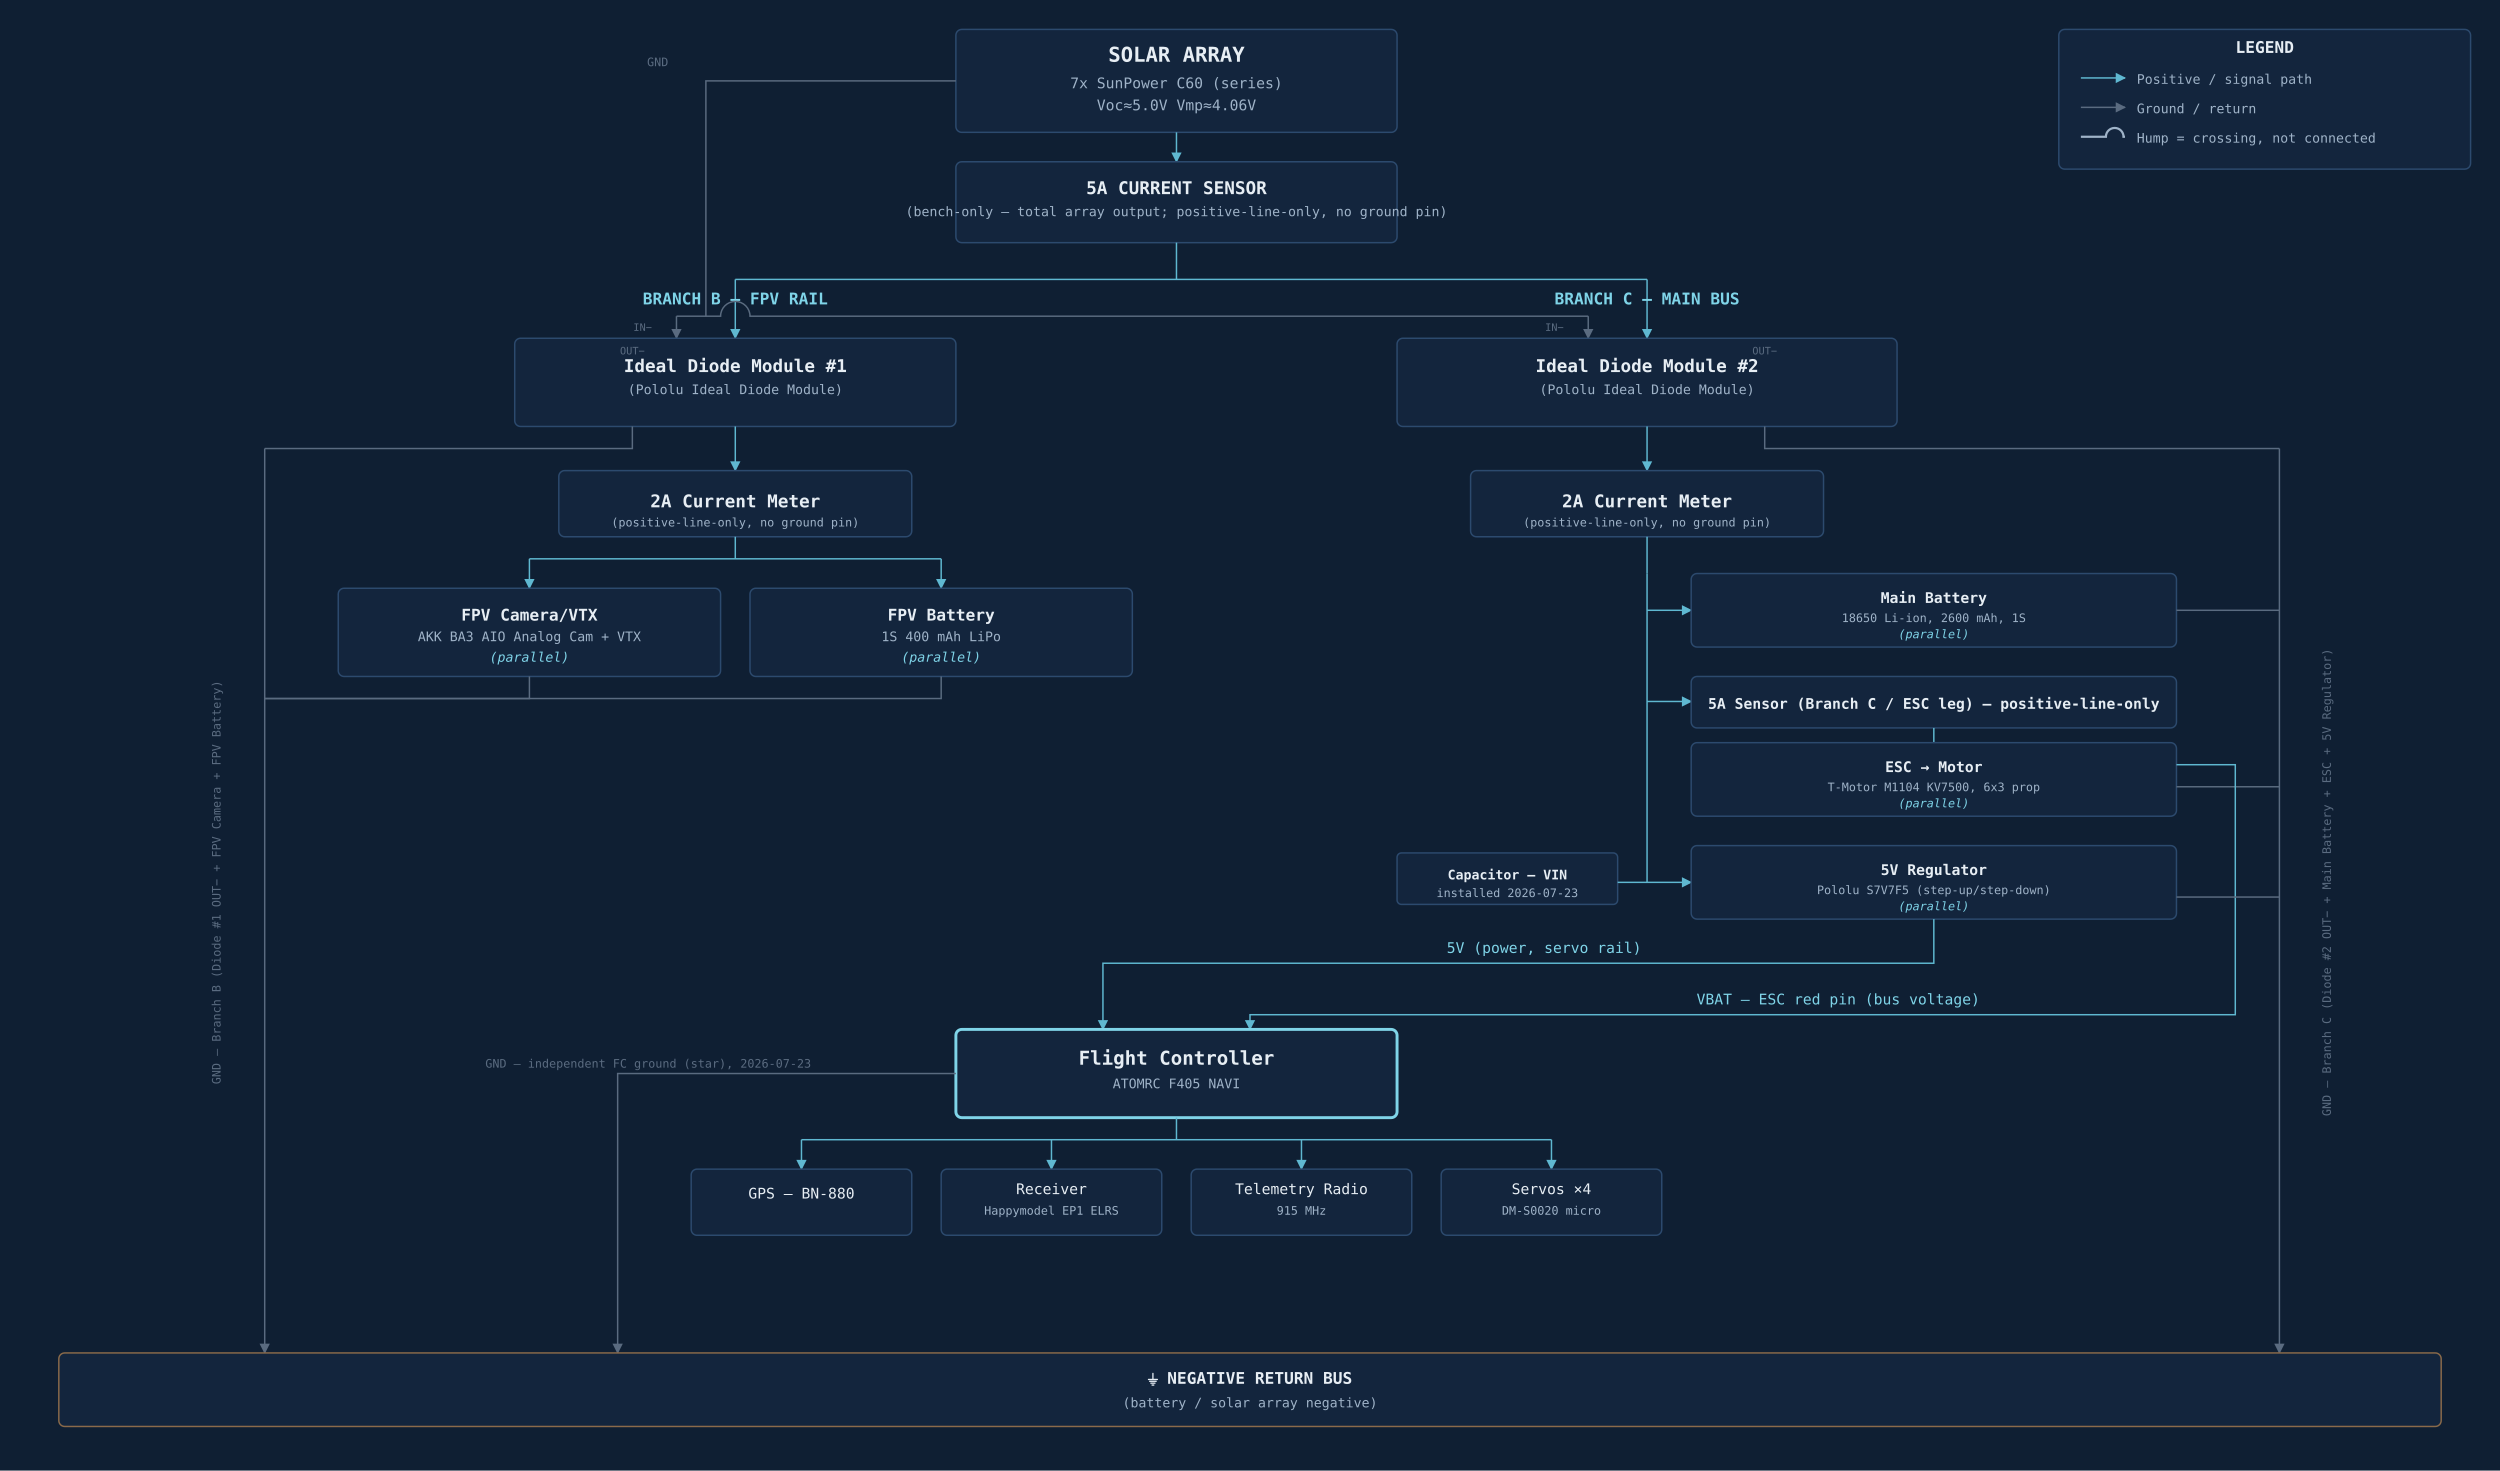
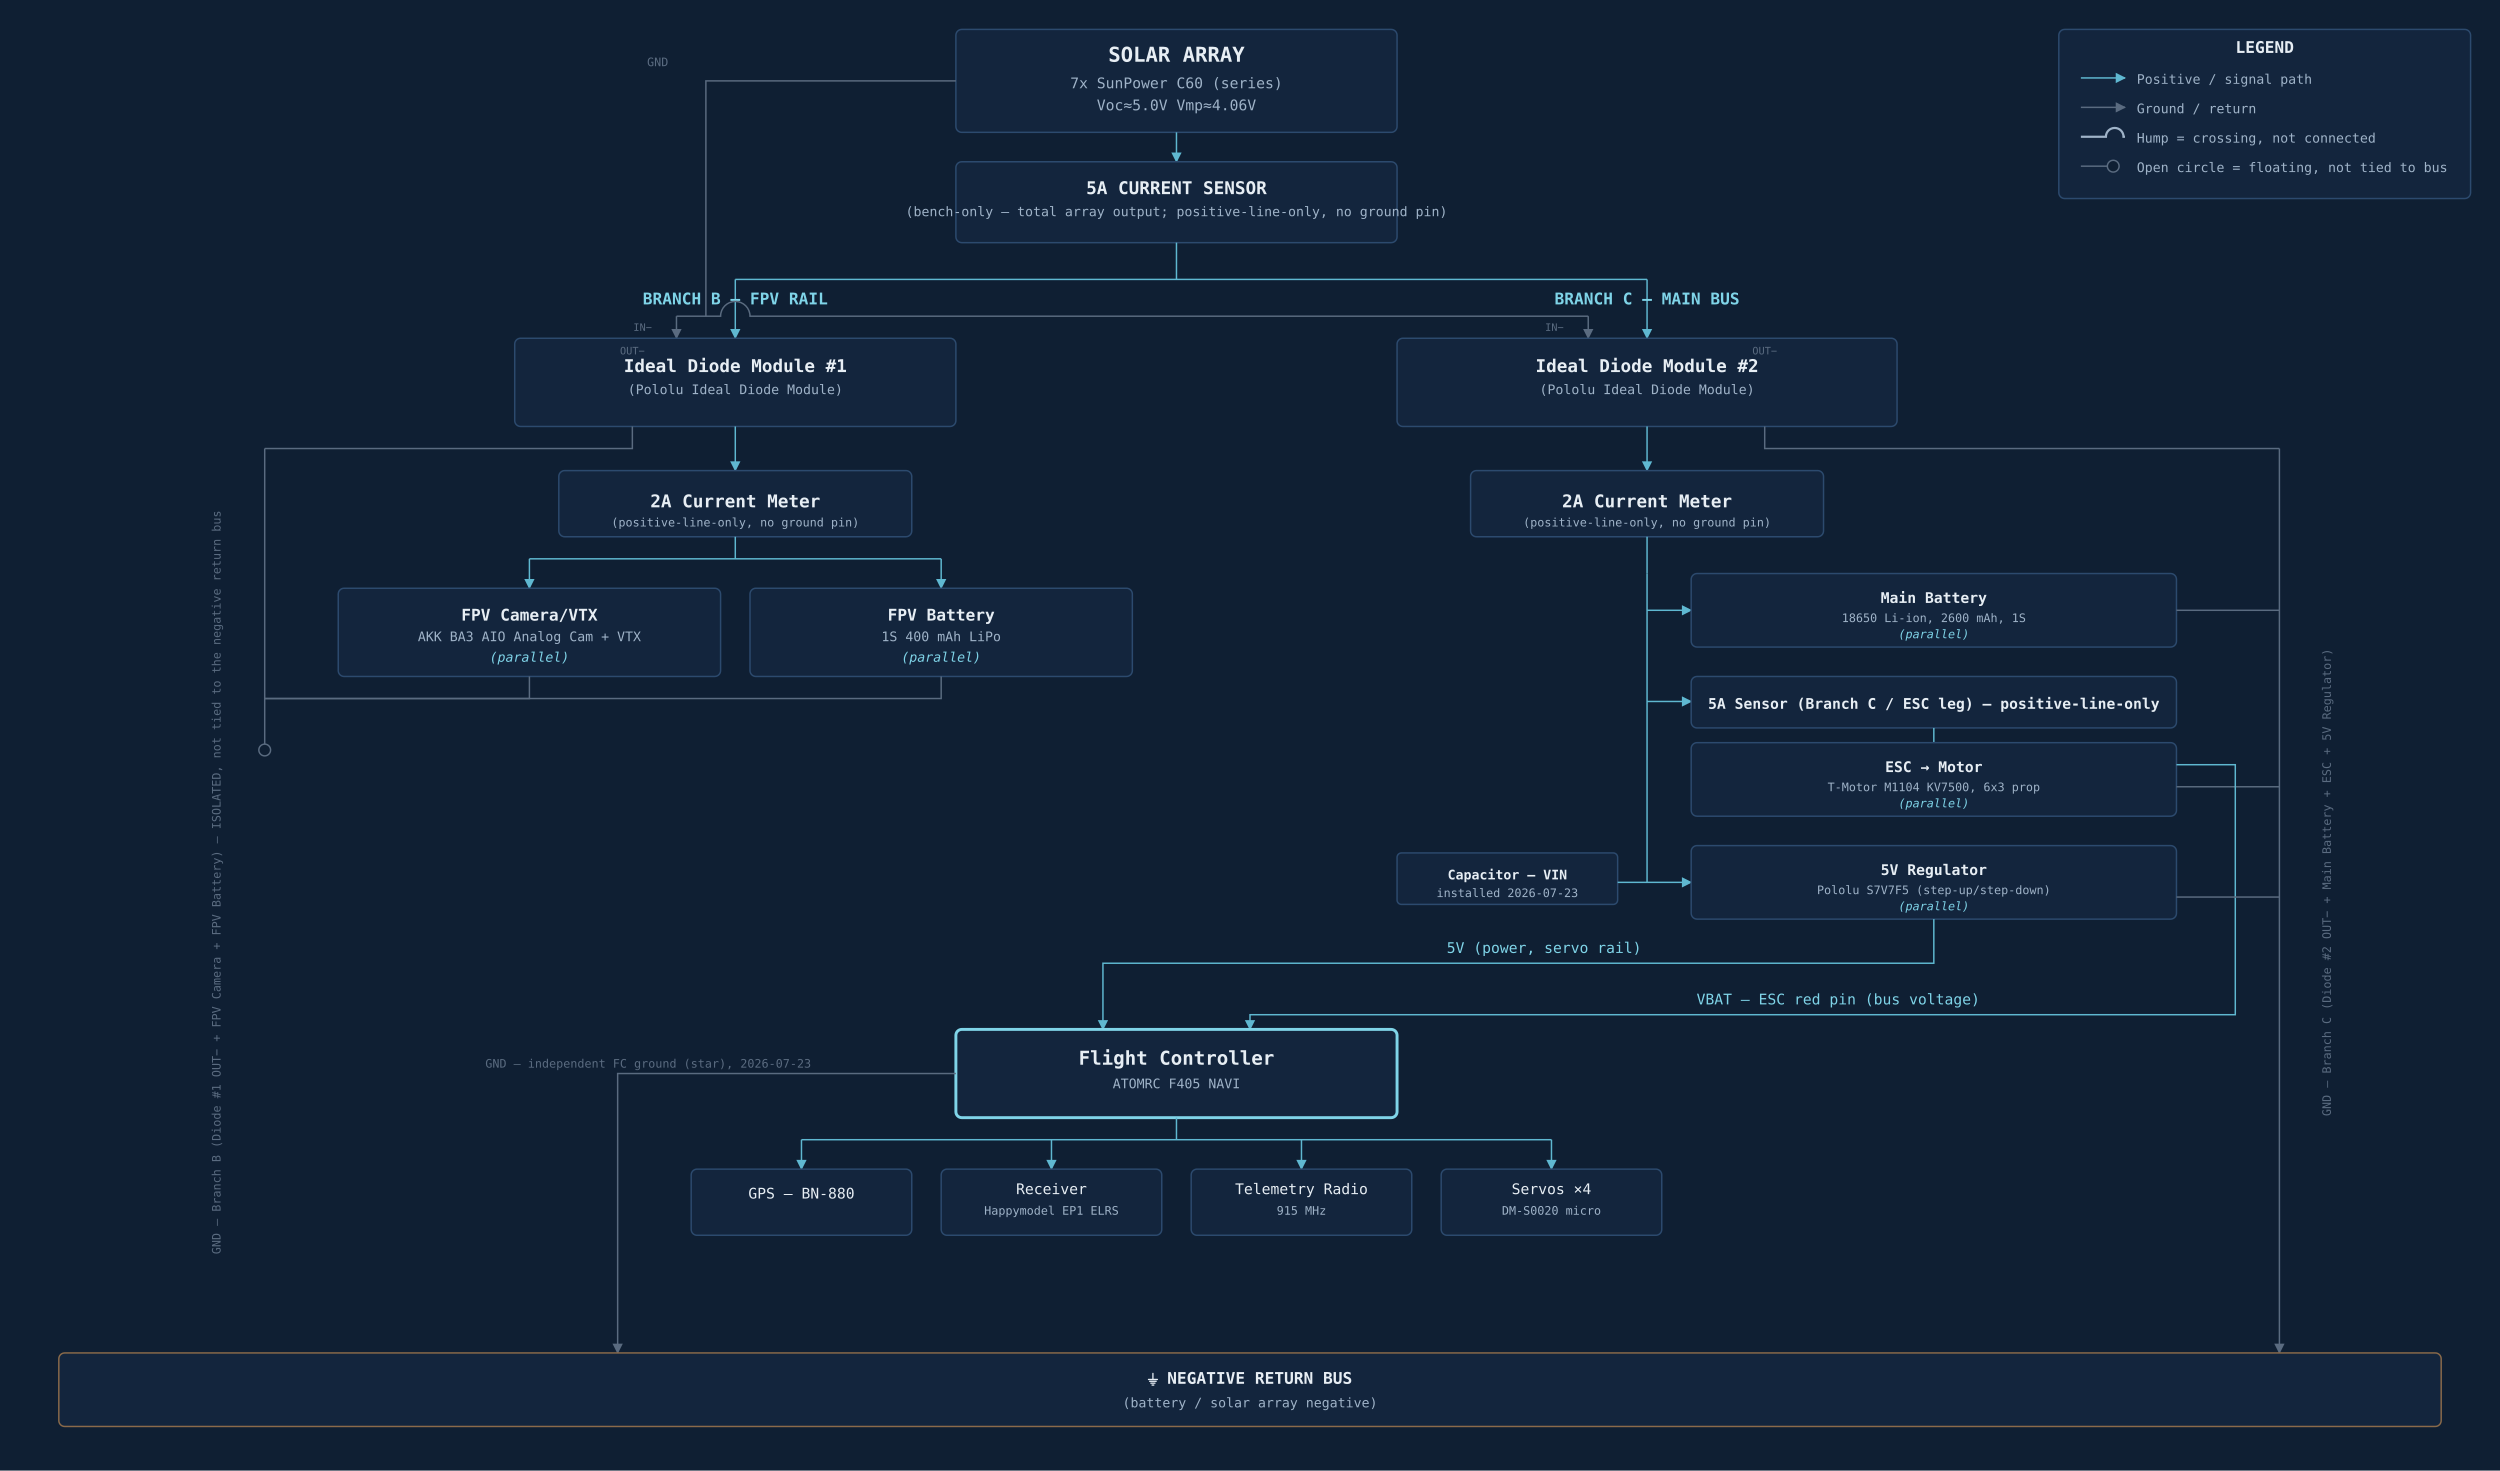
<svg xmlns="http://www.w3.org/2000/svg" viewBox="0 0 1700 1000" font-family="Menlo, Consolas, monospace">
  <defs>
    <marker id="arrow" viewBox="0 0 10 10" refX="9" refY="5" markerWidth="7" markerHeight="7" orient="auto-start-reverse">
      <path d="M 0 0 L 10 5 L 0 10 z" fill="#5fb8d1" />
    </marker>
    <marker id="arrow-gray" viewBox="0 0 10 10" refX="9" refY="5" markerWidth="7" markerHeight="7" orient="auto-start-reverse">
      <path d="M 0 0 L 10 5 L 0 10 z" fill="#5a6b80" />
    </marker>
  </defs>
  <rect x="0" y="0" width="1700" height="1000" fill="#0f1f33" />
-   <rect x="1400" y="20" width="280" height="95" rx="4" fill="#13253d" stroke="#2c4a6e" />
+   <rect x="1400" y="20" width="280" height="115" rx="4" fill="#13253d" stroke="#2c4a6e" />
  <text x="1540" y="36" fill="#e7eef4" font-size="11" font-weight="bold" text-anchor="middle">LEGEND</text>
  <line x1="1415" y1="53" x2="1445" y2="53" stroke="#5fb8d1" marker-end="url(#arrow)" />
  <text x="1453" y="57" fill="#9fb3c8" font-size="9">Positive / signal path</text>
  <line x1="1415" y1="73" x2="1445" y2="73" stroke="#5a6b80" marker-end="url(#arrow-gray)" />
  <text x="1453" y="77" fill="#9fb3c8" font-size="9">Ground / return</text>
  <path d="M 1415 93 L 1432 93 A 6,6 0 0 1 1444 93 L 1445 93" fill="none" stroke="#9fb3c8" stroke-width="1.5" />
  <text x="1453" y="97" fill="#9fb3c8" font-size="9">Hump = crossing, not connected</text>
+   <line x1="1415" y1="113" x2="1437" y2="113" stroke="#5a6b80" />
+   <circle cx="1437" cy="113" r="4" fill="#0f1f33" stroke="#5a6b80" />
+   <text x="1453" y="117" fill="#9fb3c8" font-size="9">Open circle = floating, not tied to bus</text>
  <rect x="650" y="20" width="300" height="70" rx="4" fill="#13253d" stroke="#2c4a6e" />
  <text x="800" y="42" fill="#e7eef4" font-size="14" font-weight="bold" text-anchor="middle">SOLAR ARRAY</text>
  <text x="800" y="60" fill="#9fb3c8" font-size="10" text-anchor="middle">7x SunPower C60 (series)</text>
  <text x="800" y="75" fill="#9fb3c8" font-size="10" text-anchor="middle">Voc≈5.0V  Vmp≈4.06V</text>
  <line x1="800" y1="90" x2="800" y2="110" stroke="#5fb8d1" marker-end="url(#arrow)" />
  <polyline points="650,55 480,55 480,215" fill="none" stroke="#5a6b80" />
  <text x="440" y="45" fill="#5a6b80" font-size="8">GND</text>
  <rect x="650" y="110" width="300" height="55" rx="4" fill="#13253d" stroke="#2c4a6e" />
  <text x="800" y="132" fill="#e7eef4" font-size="12" font-weight="bold" text-anchor="middle">5A CURRENT SENSOR</text>
  <text x="800" y="147" fill="#9fb3c8" font-size="9" text-anchor="middle">(bench-only — total array output; positive-line-only, no ground pin)</text>
  <line x1="800" y1="165" x2="800" y2="190" stroke="#5fb8d1" />
  <line x1="500" y1="190" x2="1120" y2="190" stroke="#5fb8d1" />
  <line x1="500" y1="190" x2="500" y2="230" stroke="#5fb8d1" marker-end="url(#arrow)" />
  <line x1="1120" y1="190" x2="1120" y2="230" stroke="#5fb8d1" marker-end="url(#arrow)" />
  <text x="500" y="207" fill="#7fd4e8" font-size="11" font-weight="bold" text-anchor="middle">BRANCH B — FPV RAIL</text>
  <text x="1120" y="207" fill="#7fd4e8" font-size="11" font-weight="bold" text-anchor="middle">BRANCH C — MAIN BUS</text>
  <path d="M 460,215 L 490,215 A 10,10 0 0 1 510,215 L 1080,215" fill="none" stroke="#5a6b80" />
  <line x1="460" y1="215" x2="460" y2="230" stroke="#5a6b80" marker-end="url(#arrow-gray)" />
  <text x="437" y="225" fill="#5a6b80" font-size="7" text-anchor="middle">IN−</text>
  <line x1="1080" y1="215" x2="1080" y2="230" stroke="#5a6b80" marker-end="url(#arrow-gray)" />
  <text x="1057" y="225" fill="#5a6b80" font-size="7" text-anchor="middle">IN−</text>
  <rect x="350" y="230" width="300" height="60" rx="4" fill="#13253d" stroke="#2c4a6e" />
  <text x="500" y="253" fill="#e7eef4" font-size="12" font-weight="bold" text-anchor="middle">Ideal Diode Module #1</text>
  <text x="500" y="268" fill="#9fb3c8" font-size="9" text-anchor="middle">(Pololu Ideal Diode Module)</text>
  <text x="430" y="241" fill="#5a6b80" font-size="7" text-anchor="middle">OUT−</text>
  <line x1="500" y1="290" x2="500" y2="320" stroke="#5fb8d1" marker-end="url(#arrow)" />
  <path d="M 430,290 L 430,305 L 180,305" fill="none" stroke="#5a6b80" />
  <rect x="380" y="320" width="240" height="45" rx="4" fill="#13253d" stroke="#2c4a6e" />
  <text x="500" y="345" fill="#e7eef4" font-size="12" font-weight="bold" text-anchor="middle">2A Current Meter</text>
  <text x="500" y="358" fill="#9fb3c8" font-size="8" text-anchor="middle">(positive-line-only, no ground pin)</text>
  <line x1="500" y1="365" x2="500" y2="380" stroke="#5fb8d1" />
  <line x1="360" y1="380" x2="640" y2="380" stroke="#5fb8d1" />
  <line x1="360" y1="380" x2="360" y2="400" stroke="#5fb8d1" marker-end="url(#arrow)" />
  <line x1="640" y1="380" x2="640" y2="400" stroke="#5fb8d1" marker-end="url(#arrow)" />
  <rect x="230" y="400" width="260" height="60" rx="4" fill="#13253d" stroke="#2c4a6e" />
  <text x="360" y="422" fill="#e7eef4" font-size="11" font-weight="bold" text-anchor="middle">FPV Camera/VTX</text>
  <text x="360" y="436" fill="#9fb3c8" font-size="9" text-anchor="middle">AKK BA3 AIO Analog Cam + VTX</text>
  <text x="360" y="450" fill="#7fd4e8" font-size="9" font-style="italic" text-anchor="middle">(parallel)</text>
  <rect x="510" y="400" width="260" height="60" rx="4" fill="#13253d" stroke="#2c4a6e" />
  <text x="640" y="422" fill="#e7eef4" font-size="11" font-weight="bold" text-anchor="middle">FPV Battery</text>
  <text x="640" y="436" fill="#9fb3c8" font-size="9" text-anchor="middle">1S 400 mAh LiPo</text>
  <text x="640" y="450" fill="#7fd4e8" font-size="9" font-style="italic" text-anchor="middle">(parallel)</text>
  <path d="M 360,460 L 360,475 L 180,475" fill="none" stroke="#5a6b80" />
  <path d="M 640,460 L 640,475 L 180,475" fill="none" stroke="#5a6b80" />
-   <line x1="180" y1="305" x2="180" y2="920" stroke="#5a6b80" marker-end="url(#arrow-gray)" />
-   <text x="150" y="600" fill="#5a6b80" font-size="8" text-anchor="middle" transform="rotate(-90 150 600)">GND — Branch B (Diode #1 OUT− + FPV Camera + FPV Battery)</text>
+   <line x1="180" y1="305" x2="180" y2="510" stroke="#5a6b80" />
+   <circle cx="180" cy="510" r="4" fill="#0f1f33" stroke="#5a6b80" />
+   <text x="150" y="600" fill="#5a6b80" font-size="8" text-anchor="middle" transform="rotate(-90 150 600)">GND — Branch B (Diode #1 OUT− + FPV Camera + FPV Battery) — ISOLATED, not tied to the negative return bus</text>
  <rect x="950" y="230" width="340" height="60" rx="4" fill="#13253d" stroke="#2c4a6e" />
  <text x="1120" y="253" fill="#e7eef4" font-size="12" font-weight="bold" text-anchor="middle">Ideal Diode Module #2</text>
  <text x="1120" y="268" fill="#9fb3c8" font-size="9" text-anchor="middle">(Pololu Ideal Diode Module)</text>
  <text x="1200" y="241" fill="#5a6b80" font-size="7" text-anchor="middle">OUT−</text>
  <line x1="1120" y1="290" x2="1120" y2="320" stroke="#5fb8d1" marker-end="url(#arrow)" />
  <path d="M 1200,290 L 1200,305 L 1550,305" fill="none" stroke="#5a6b80" />
  <rect x="1000" y="320" width="240" height="45" rx="4" fill="#13253d" stroke="#2c4a6e" />
  <text x="1120" y="345" fill="#e7eef4" font-size="12" font-weight="bold" text-anchor="middle">2A Current Meter</text>
  <text x="1120" y="358" fill="#9fb3c8" font-size="8" text-anchor="middle">(positive-line-only, no ground pin)</text>
  <line x1="1120" y1="365" x2="1120" y2="390" stroke="#5fb8d1" />
  <line x1="1120" y1="390" x2="1120" y2="600" stroke="#5fb8d1" />
  <line x1="1120" y1="415" x2="1150" y2="415" stroke="#5fb8d1" marker-end="url(#arrow)" />
  <line x1="1120" y1="477" x2="1150" y2="477" stroke="#5fb8d1" marker-end="url(#arrow)" />
  <line x1="1120" y1="600" x2="1150" y2="600" stroke="#5fb8d1" marker-end="url(#arrow)" />
  <rect x="1150" y="390" width="330" height="50" rx="4" fill="#13253d" stroke="#2c4a6e" />
  <text x="1315" y="410" fill="#e7eef4" font-size="10" font-weight="bold" text-anchor="middle">Main Battery</text>
  <text x="1315" y="423" fill="#9fb3c8" font-size="8" text-anchor="middle">18650 Li-ion, 2600 mAh, 1S</text>
  <text x="1315" y="434" fill="#7fd4e8" font-size="8" font-style="italic" text-anchor="middle">(parallel)</text>
  <path d="M 1480,415 L 1550,415" fill="none" stroke="#5a6b80" />
  <rect x="1150" y="460" width="330" height="35" rx="4" fill="#13253d" stroke="#2c4a6e" />
  <text x="1315" y="482" fill="#e7eef4" font-size="10" font-weight="bold" text-anchor="middle">5A Sensor (Branch C / ESC leg) — positive-line-only</text>
  <line x1="1315" y1="495" x2="1315" y2="505" stroke="#5fb8d1" />
  <rect x="1150" y="505" width="330" height="50" rx="4" fill="#13253d" stroke="#2c4a6e" />
  <text x="1315" y="525" fill="#e7eef4" font-size="10" font-weight="bold" text-anchor="middle">ESC → Motor</text>
  <text x="1315" y="538" fill="#9fb3c8" font-size="8" text-anchor="middle">T-Motor M1104 KV7500, 6x3 prop</text>
  <text x="1315" y="549" fill="#7fd4e8" font-size="8" font-style="italic" text-anchor="middle">(parallel)</text>
  <path d="M 1480,535 L 1550,535" fill="none" stroke="#5a6b80" />
  <path d="M 1480,520 L 1520,520 L 1520,690 L 850,690 L 850,700" fill="none" stroke="#5fb8d1" marker-end="url(#arrow)" />
  <text x="1250" y="683" fill="#7fd4e8" font-size="10" text-anchor="middle">VBAT — ESC red pin (bus voltage)</text>
  <rect x="950" y="580" width="150" height="35" rx="3" fill="#13253d" stroke="#2c4a6e" />
  <text x="1025" y="598" fill="#e7eef4" font-size="9" font-weight="bold" text-anchor="middle">Capacitor — VIN</text>
  <text x="1025" y="610" fill="#9fb3c8" font-size="8" text-anchor="middle">installed 2026-07-23</text>
  <line x1="1100" y1="600" x2="1120" y2="600" stroke="#5fb8d1" />
  <rect x="1150" y="575" width="330" height="50" rx="4" fill="#13253d" stroke="#2c4a6e" />
  <text x="1315" y="595" fill="#e7eef4" font-size="10" font-weight="bold" text-anchor="middle">5V Regulator</text>
  <text x="1315" y="608" fill="#9fb3c8" font-size="8" text-anchor="middle">Pololu S7V7F5 (step-up/step-down)</text>
  <text x="1315" y="619" fill="#7fd4e8" font-size="8" font-style="italic" text-anchor="middle">(parallel)</text>
  <path d="M 1480,610 L 1550,610" fill="none" stroke="#5a6b80" />
  <path d="M 1315,625 L 1315,655 L 750,655 L 750,700" fill="none" stroke="#5fb8d1" marker-end="url(#arrow)" />
  <text x="1050" y="648" fill="#7fd4e8" font-size="10" text-anchor="middle">5V (power, servo rail)</text>
  <line x1="1550" y1="305" x2="1550" y2="920" stroke="#5a6b80" marker-end="url(#arrow-gray)" />
  <text x="1585" y="600" fill="#5a6b80" font-size="8" text-anchor="middle" transform="rotate(-90 1585 600)">GND — Branch C (Diode #2 OUT− + Main Battery + ESC + 5V Regulator)</text>
  <rect x="650" y="700" width="300" height="60" rx="4" fill="#13253d" stroke="#7fd4e8" stroke-width="2" />
  <text x="800" y="724" fill="#e7eef4" font-size="13" font-weight="bold" text-anchor="middle">Flight Controller</text>
  <text x="800" y="740" fill="#9fb3c8" font-size="9" text-anchor="middle">ATOMRC F405 NAVI</text>
  <path d="M 650,730 L 420,730 L 420,920" fill="none" stroke="#5a6b80" marker-end="url(#arrow-gray)" />
  <text x="330" y="726" fill="#5a6b80" font-size="8">GND — independent FC ground (star), 2026-07-23</text>
  <line x1="800" y1="760" x2="800" y2="775" stroke="#5fb8d1" />
  <line x1="545" y1="775" x2="1055" y2="775" stroke="#5fb8d1" />
  <line x1="545" y1="775" x2="545" y2="795" stroke="#5fb8d1" marker-end="url(#arrow)" />
  <line x1="715" y1="775" x2="715" y2="795" stroke="#5fb8d1" marker-end="url(#arrow)" />
  <line x1="885" y1="775" x2="885" y2="795" stroke="#5fb8d1" marker-end="url(#arrow)" />
  <line x1="1055" y1="775" x2="1055" y2="795" stroke="#5fb8d1" marker-end="url(#arrow)" />
  <rect x="470" y="795" width="150" height="45" rx="4" fill="#13253d" stroke="#2c4a6e" />
  <text x="545" y="815" fill="#e7eef4" font-size="10" text-anchor="middle">GPS — BN-880</text>
  <rect x="640" y="795" width="150" height="45" rx="4" fill="#13253d" stroke="#2c4a6e" />
  <text x="715" y="812" fill="#e7eef4" font-size="10" text-anchor="middle">Receiver</text>
  <text x="715" y="826" fill="#9fb3c8" font-size="8" text-anchor="middle">Happymodel EP1 ELRS</text>
  <rect x="810" y="795" width="150" height="45" rx="4" fill="#13253d" stroke="#2c4a6e" />
  <text x="885" y="812" fill="#e7eef4" font-size="10" text-anchor="middle">Telemetry Radio</text>
  <text x="885" y="826" fill="#9fb3c8" font-size="8" text-anchor="middle">915 MHz</text>
  <rect x="980" y="795" width="150" height="45" rx="4" fill="#13253d" stroke="#2c4a6e" />
  <text x="1055" y="812" fill="#e7eef4" font-size="10" text-anchor="middle">Servos ×4</text>
  <text x="1055" y="826" fill="#9fb3c8" font-size="8" text-anchor="middle">DM-S0020 micro</text>
  <rect x="40" y="920" width="1620" height="50" rx="4" fill="#13253d" stroke="#8a6a4a" />
  <text x="850" y="941" fill="#e7eef4" font-size="11" font-weight="bold" text-anchor="middle">⏚ NEGATIVE RETURN BUS</text>
  <text x="850" y="957" fill="#9fb3c8" font-size="9" text-anchor="middle">(battery / solar array negative)</text>
</svg>
